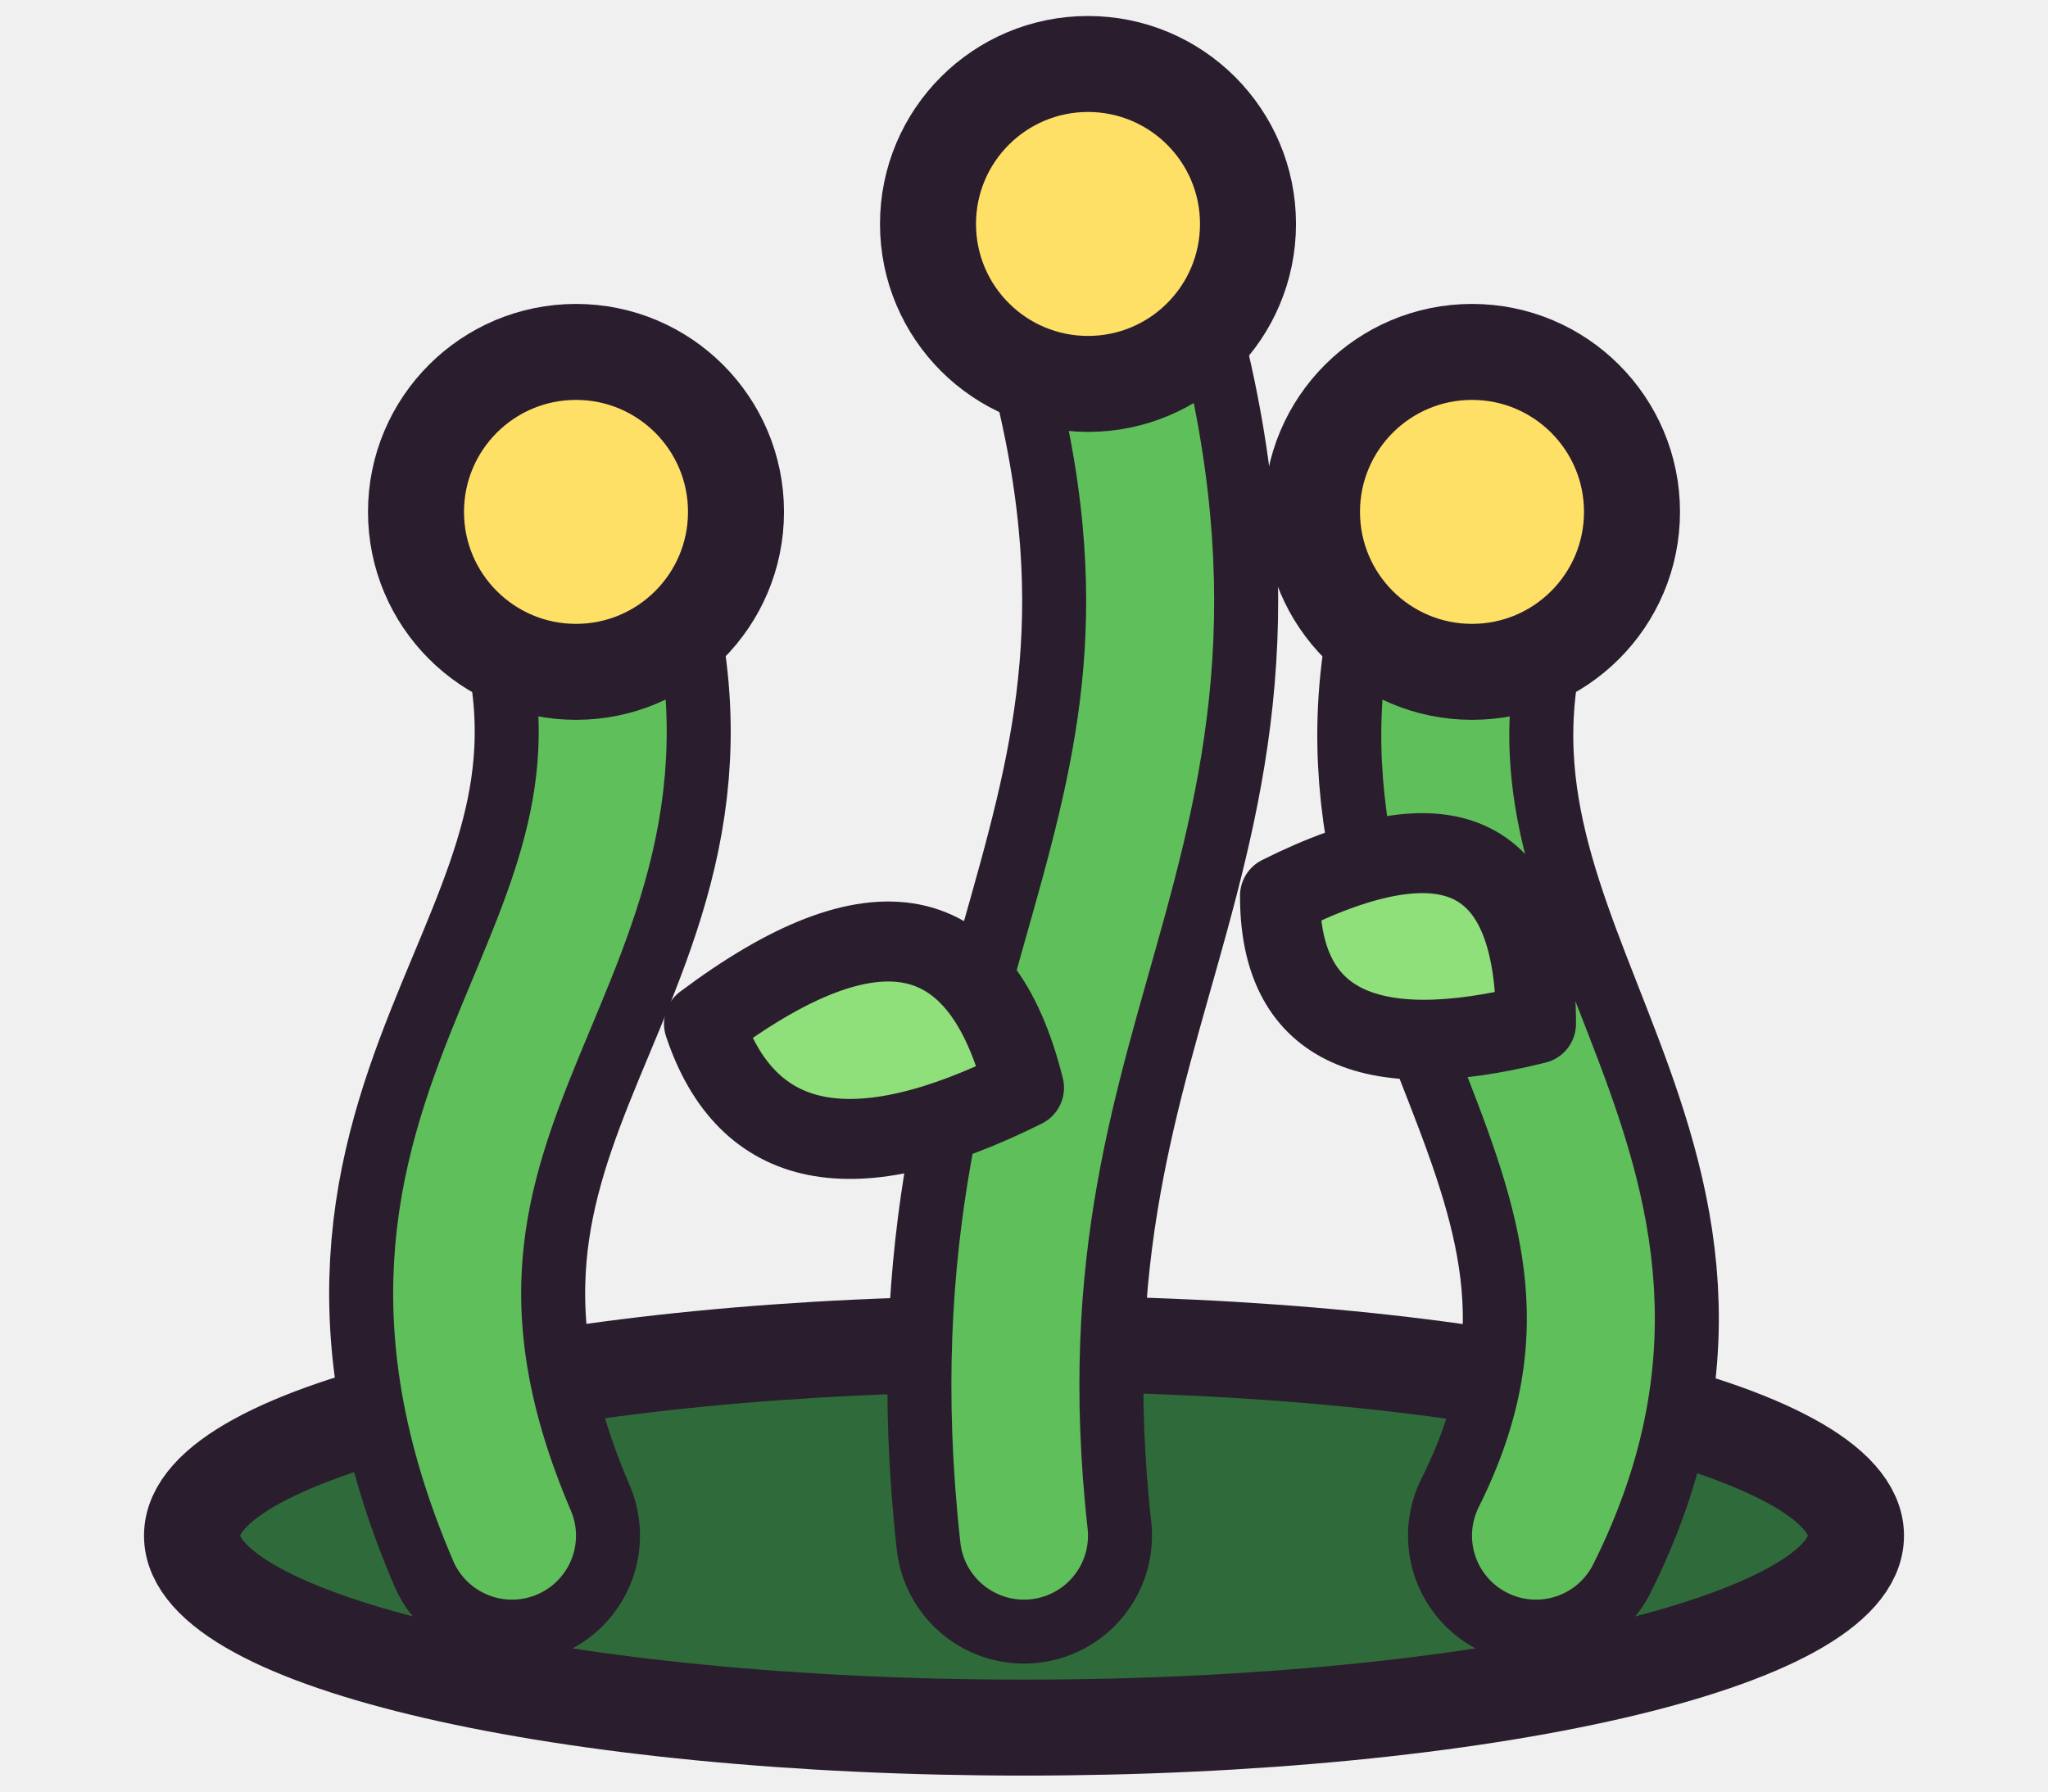
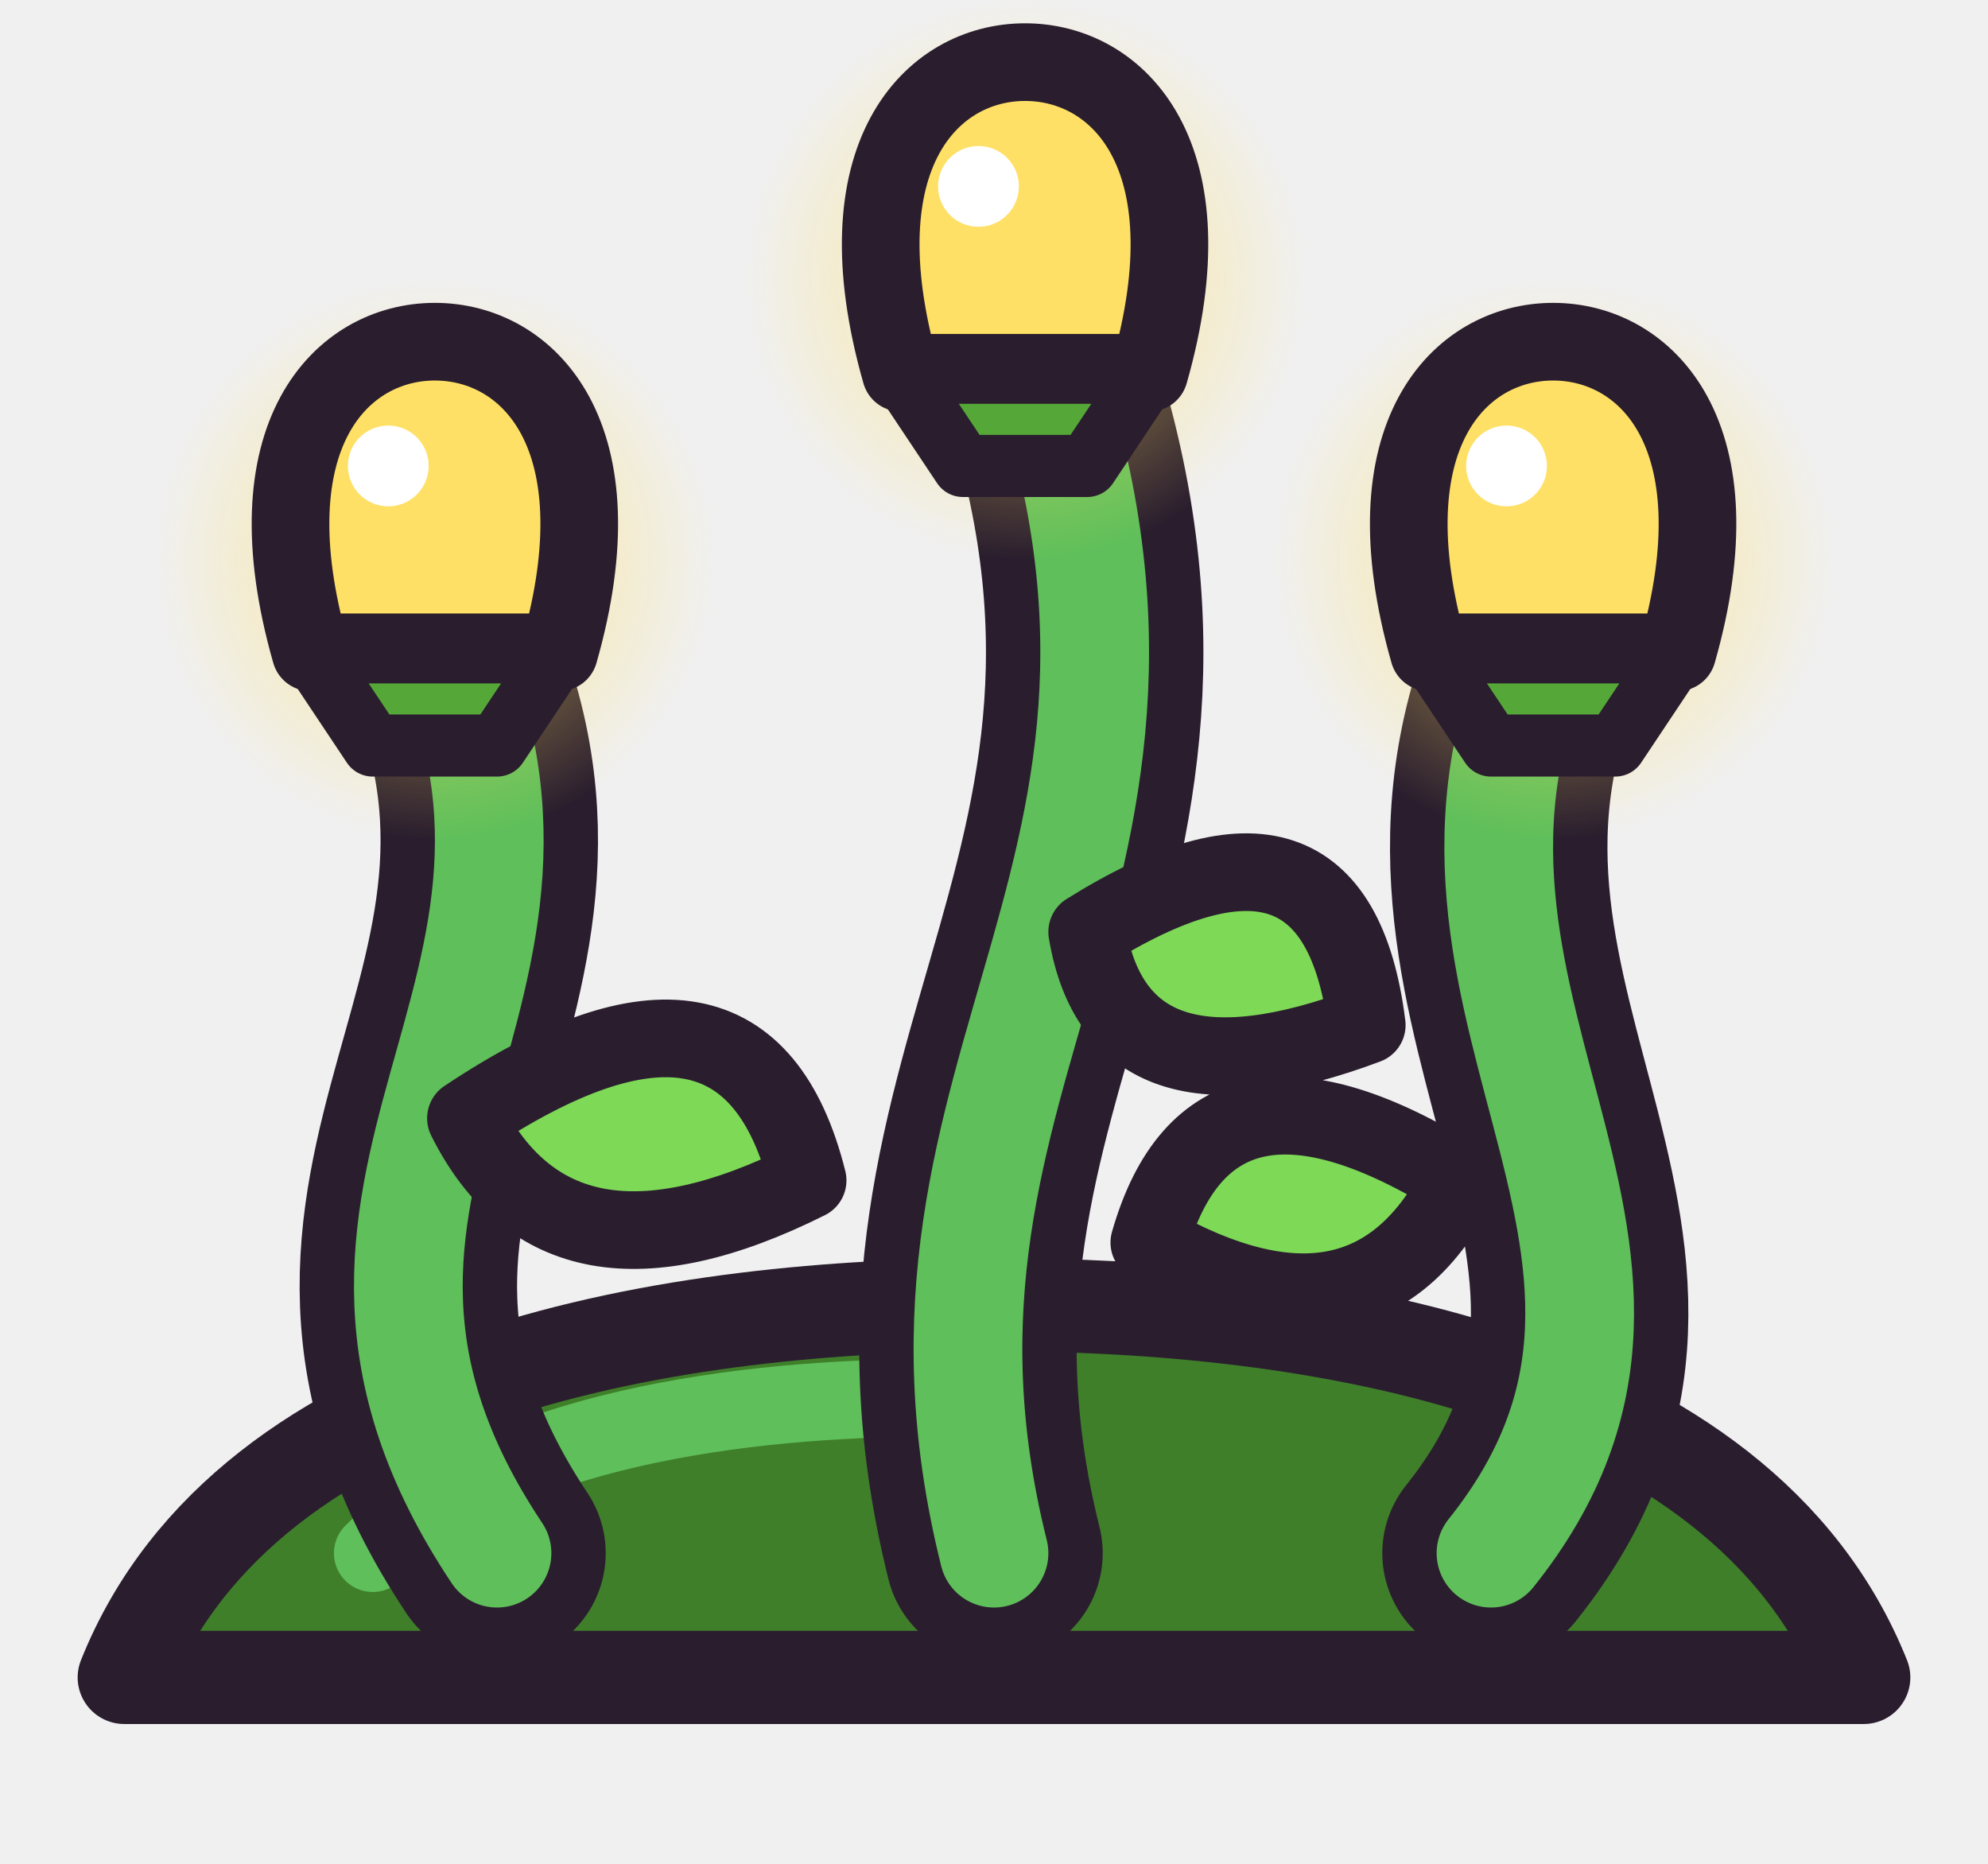
- <svg xmlns="http://www.w3.org/2000/svg" width="64" height="56" viewBox="0 0 64 56">
-   <ellipse cx="32" cy="48" rx="26" ry="6" fill="#2F6B3A" stroke="#2A1E2E" stroke-width="3" />
-   <path d="M16,48 C10,34 22,30 18,18 M32,48 C30,30 40,26 34,8 M48,48 C54,36 42,30 46,18" fill="none" stroke="#2A1E2E" stroke-width="8" stroke-linecap="round" />
-   <path d="M16,48 C10,34 22,30 18,18 M32,48 C30,30 40,26 34,8 M48,48 C54,36 42,30 46,18" fill="none" stroke="#5FBF5A" stroke-width="4" stroke-linecap="round" />
-   <path d="M22,32 q8,-6 10,2 q-8,4 -10,-2 Z M40,28 q8,-4 8,4 q-8,2 -8,-4 Z" fill="#8FE07A" stroke="#2A1E2E" stroke-width="2.5" stroke-linejoin="round" />
-   <circle cx="18" cy="16" r="5" fill="#FFE066" stroke="#2A1E2E" stroke-width="3" />
-   <circle cx="34" cy="7" r="5" fill="#FFE066" stroke="#2A1E2E" stroke-width="3" />
-   <circle cx="46" cy="16" r="5" fill="#FFE066" stroke="#2A1E2E" stroke-width="3" />
+ <svg xmlns="http://www.w3.org/2000/svg" width="64" height="60" viewBox="0 0 64 60">
+   <defs>
+     <radialGradient id="rglow">
+       <stop offset="0" stop-color="#FFE066" stop-opacity="0.7" />
+       <stop offset="1" stop-color="#FFE066" stop-opacity="0" />
+     </radialGradient>
+   </defs>
+   <path d="M4,54 C8,44 22,42 32,42 C42,42 56,44 60,54 Z" fill="#3F7F2A" stroke="#2A1E2E" stroke-width="3" stroke-linejoin="round" />
+   <path d="M12,50 C16,46 24,45 30,45" fill="none" stroke="#5FBF5A" stroke-width="2.5" stroke-linecap="round" />
+   <path d="M16,50 C8,38 20,32 14,20 M32,50 C28,34 40,28 33,10 M48,50 C56,40 44,32 50,20" fill="none" stroke="#2A1E2E" stroke-width="7" stroke-linecap="round" />
+   <path d="M16,50 C8,38 20,32 14,20 M32,50 C28,34 40,28 33,10 M48,50 C56,40 44,32 50,20" fill="none" stroke="#5FBF5A" stroke-width="3.5" stroke-linecap="round" />
+   <path d="M15,36 q9,-6 11,2 q-8,4 -11,-2 Z M35,30 q8,-5 9,3 q-8,3 -9,-3 Z M47,38 q-8,-5 -10,2 q7,4 10,-2 Z" fill="#7ED957" stroke="#2A1E2E" stroke-width="2.5" stroke-linejoin="round" />
+   <circle cx="14" cy="18" r="9" fill="url(#rglow)" />
+   <path d="M10,21 C8,14 11,11 14,11 C17,11 20,14 18,21 Z" fill="#FFE066" stroke="#2A1E2E" stroke-width="2.5" stroke-linejoin="round" />
+   <circle cx="12.5" cy="15" r="1.3" fill="#FFFFFF" />
+   <path d="M10,21 L18,21 L16,24 L12,24 Z" fill="#55A838" stroke="#2A1E2E" stroke-width="2" stroke-linejoin="round" />
+   <circle cx="33" cy="9" r="9" fill="url(#rglow)" />
+   <path d="M29,12 C27,5 30,2 33,2 C36,2 39,5 37,12 Z" fill="#FFE066" stroke="#2A1E2E" stroke-width="2.5" stroke-linejoin="round" />
+   <circle cx="31.5" cy="6" r="1.3" fill="#FFFFFF" />
+   <path d="M29,12 L37,12 L35,15 L31,15 Z" fill="#55A838" stroke="#2A1E2E" stroke-width="2" stroke-linejoin="round" />
+   <circle cx="50" cy="18" r="9" fill="url(#rglow)" />
+   <path d="M46,21 C44,14 47,11 50,11 C53,11 56,14 54,21 Z" fill="#FFE066" stroke="#2A1E2E" stroke-width="2.5" stroke-linejoin="round" />
+   <circle cx="48.5" cy="15" r="1.3" fill="#FFFFFF" />
+   <path d="M46,21 L54,21 L52,24 L48,24 Z" fill="#55A838" stroke="#2A1E2E" stroke-width="2" stroke-linejoin="round" />
</svg>
